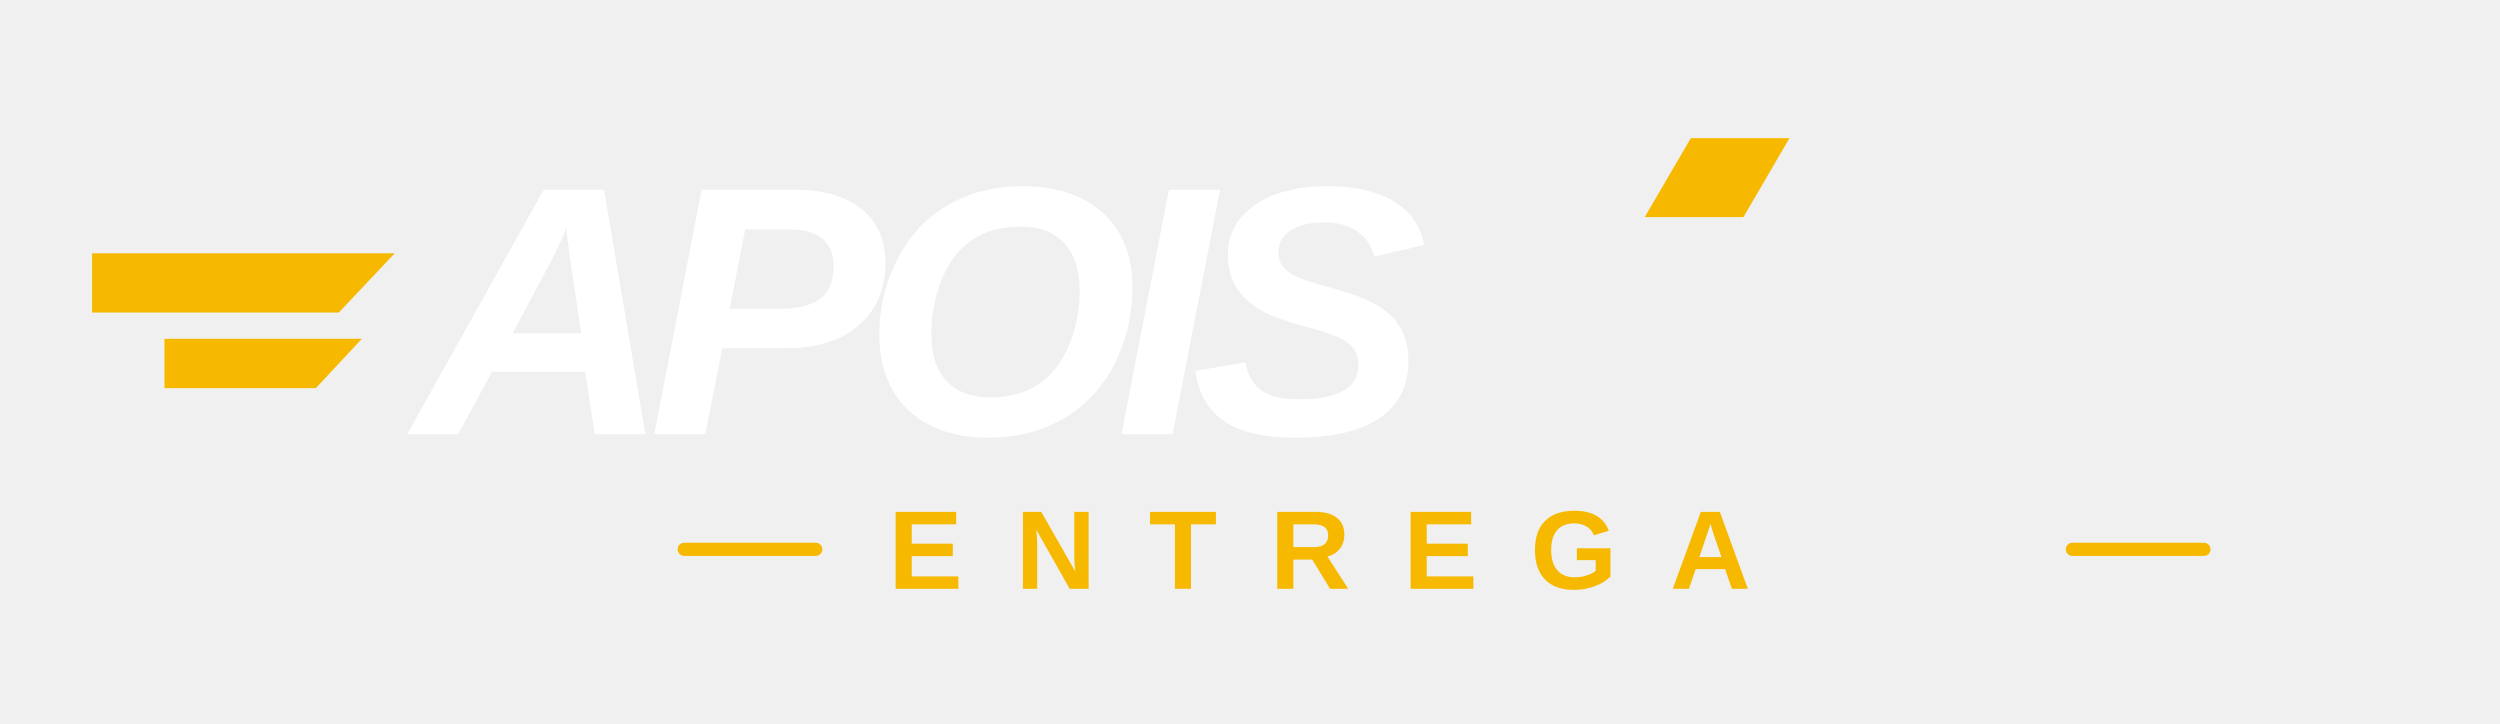
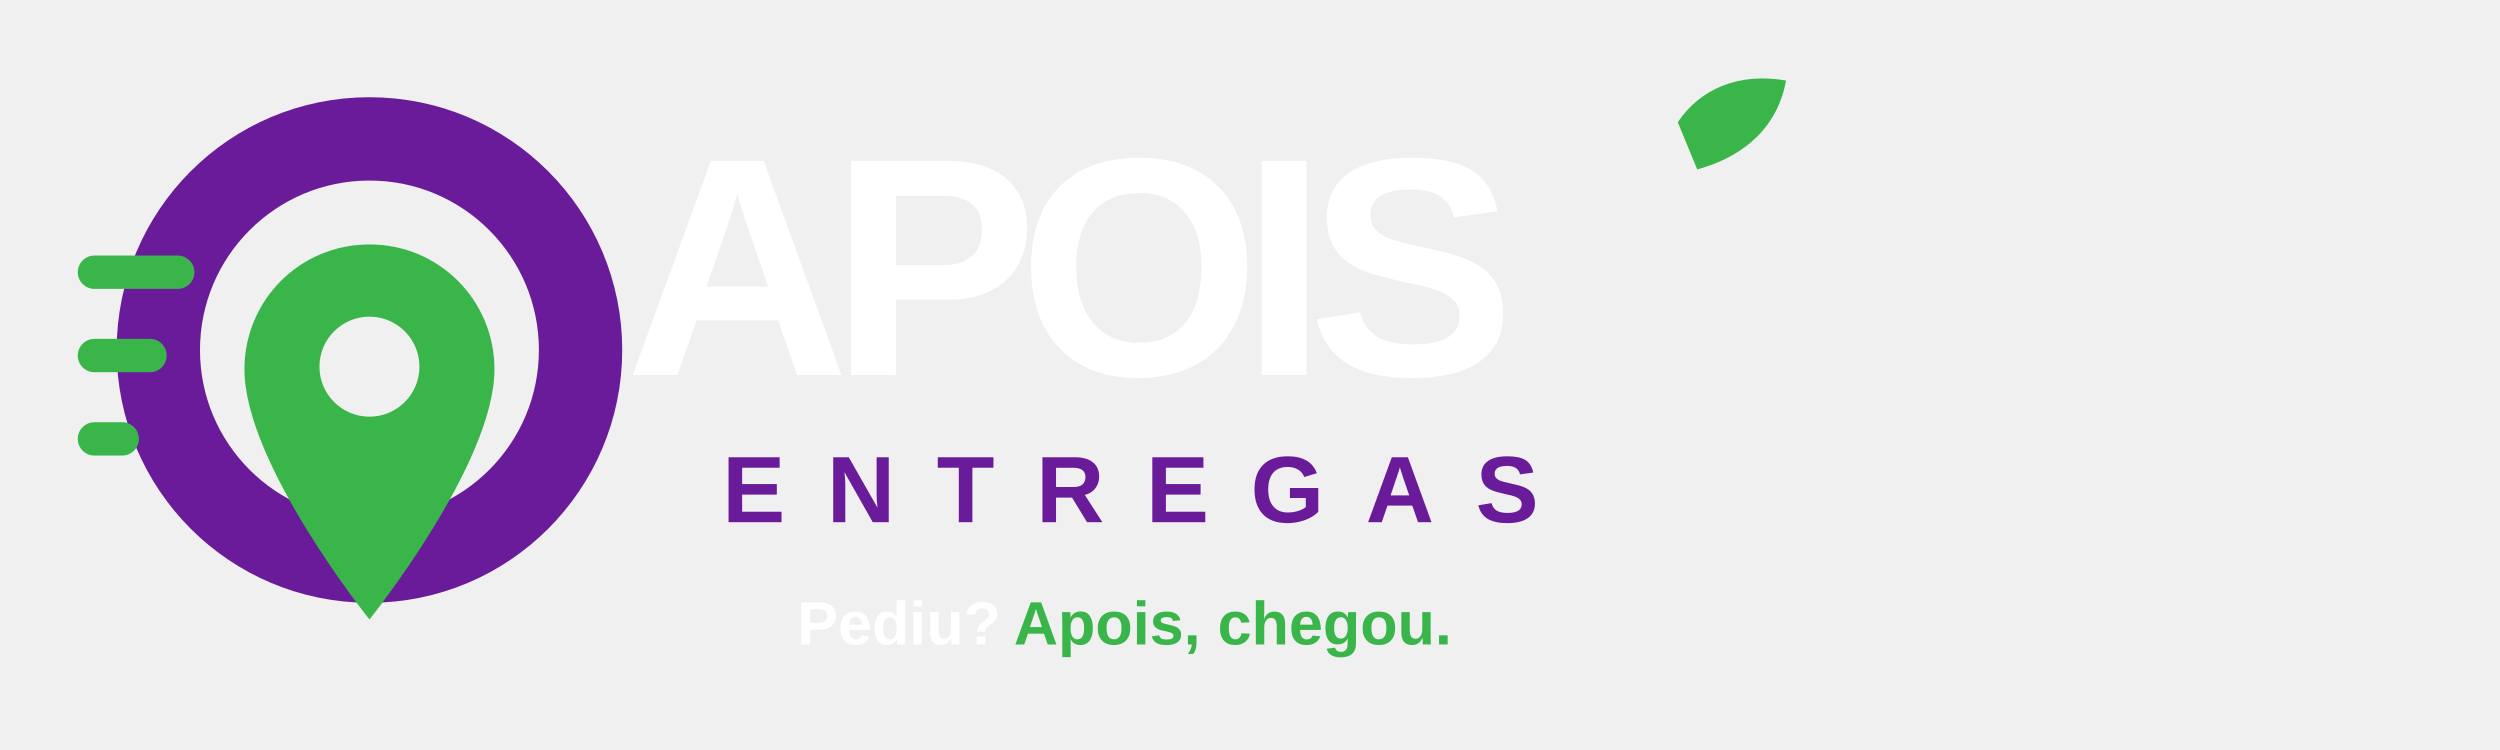
- <svg xmlns="http://www.w3.org/2000/svg" width="760" height="220" viewBox="0 0 760 220" role="img" aria-labelledby="title desc">
+ <svg xmlns="http://www.w3.org/2000/svg" width="900" height="270" viewBox="0 0 900 270" role="img" aria-labelledby="title desc">
  <g fill="none" fill-rule="evenodd">
-     <g transform="translate(28 42)" fill="#F6B900">
-       <path d="M0 35h92l-17 18H0z" />
-       <path d="M22 61h60L68 76H22z" />
+     <g transform="translate(28 30)">
+       <circle cx="105" cy="96" r="76" stroke="#6A1B9A" stroke-width="30" />
+       <path d="M105 58c-25 0-45 20-45 45 0 34 45 90 45 90s45-56 45-90c0-25-20-45-45-45zm0 62a18 18 0 1 1 0-36 18 18 0 0 1 0 36z" fill="#39B54A" />
+       <rect x="0" y="62" width="42" height="12" rx="6" fill="#39B54A" />
+       <rect x="0" y="92" width="32" height="12" rx="6" fill="#39B54A" />
+       <rect x="0" y="122" width="22" height="12" rx="6" fill="#39B54A" />
    </g>
-     <text x="126" y="132" fill="#FFFFFF" font-family="Arial Black, Arial, sans-serif" font-size="108" font-style="italic" font-weight="900" letter-spacing="-7">APOIS</text>
-     <path d="M514 42h30l-14 24h-30z" fill="#F6B900" />
-     <g fill="#F6B900">
-       <rect x="206" y="165" width="44" height="4" rx="2" />
-       <rect x="628" y="165" width="44" height="4" rx="2" />
-     </g>
-     <text x="270" y="179" fill="#F6B900" font-family="Arial, sans-serif" font-size="34" font-weight="700" letter-spacing="16">ENTREGA</text>
+     <text x="225" y="135" fill="#FFFFFF" font-family="Arial Black, Arial, sans-serif" font-size="112" font-weight="900" letter-spacing="-7">APOIS</text>
+     <path d="M604 44c8-12 22-18 39-15-3 16-14 27-32 32z" fill="#39B54A" />
+     <text x="260" y="188" fill="#6A1B9A" font-family="Arial, sans-serif" font-size="34" font-weight="800" letter-spacing="15">ENTREGAS</text>
+     <text x="287" y="232" fill="#FFFFFF" font-family="Arial, sans-serif" font-size="22" font-weight="600">Pediu? </text>
+     <text x="365" y="232" fill="#39B54A" font-family="Arial, sans-serif" font-size="22" font-weight="700">Apois, chegou.</text>
  </g>
</svg>
